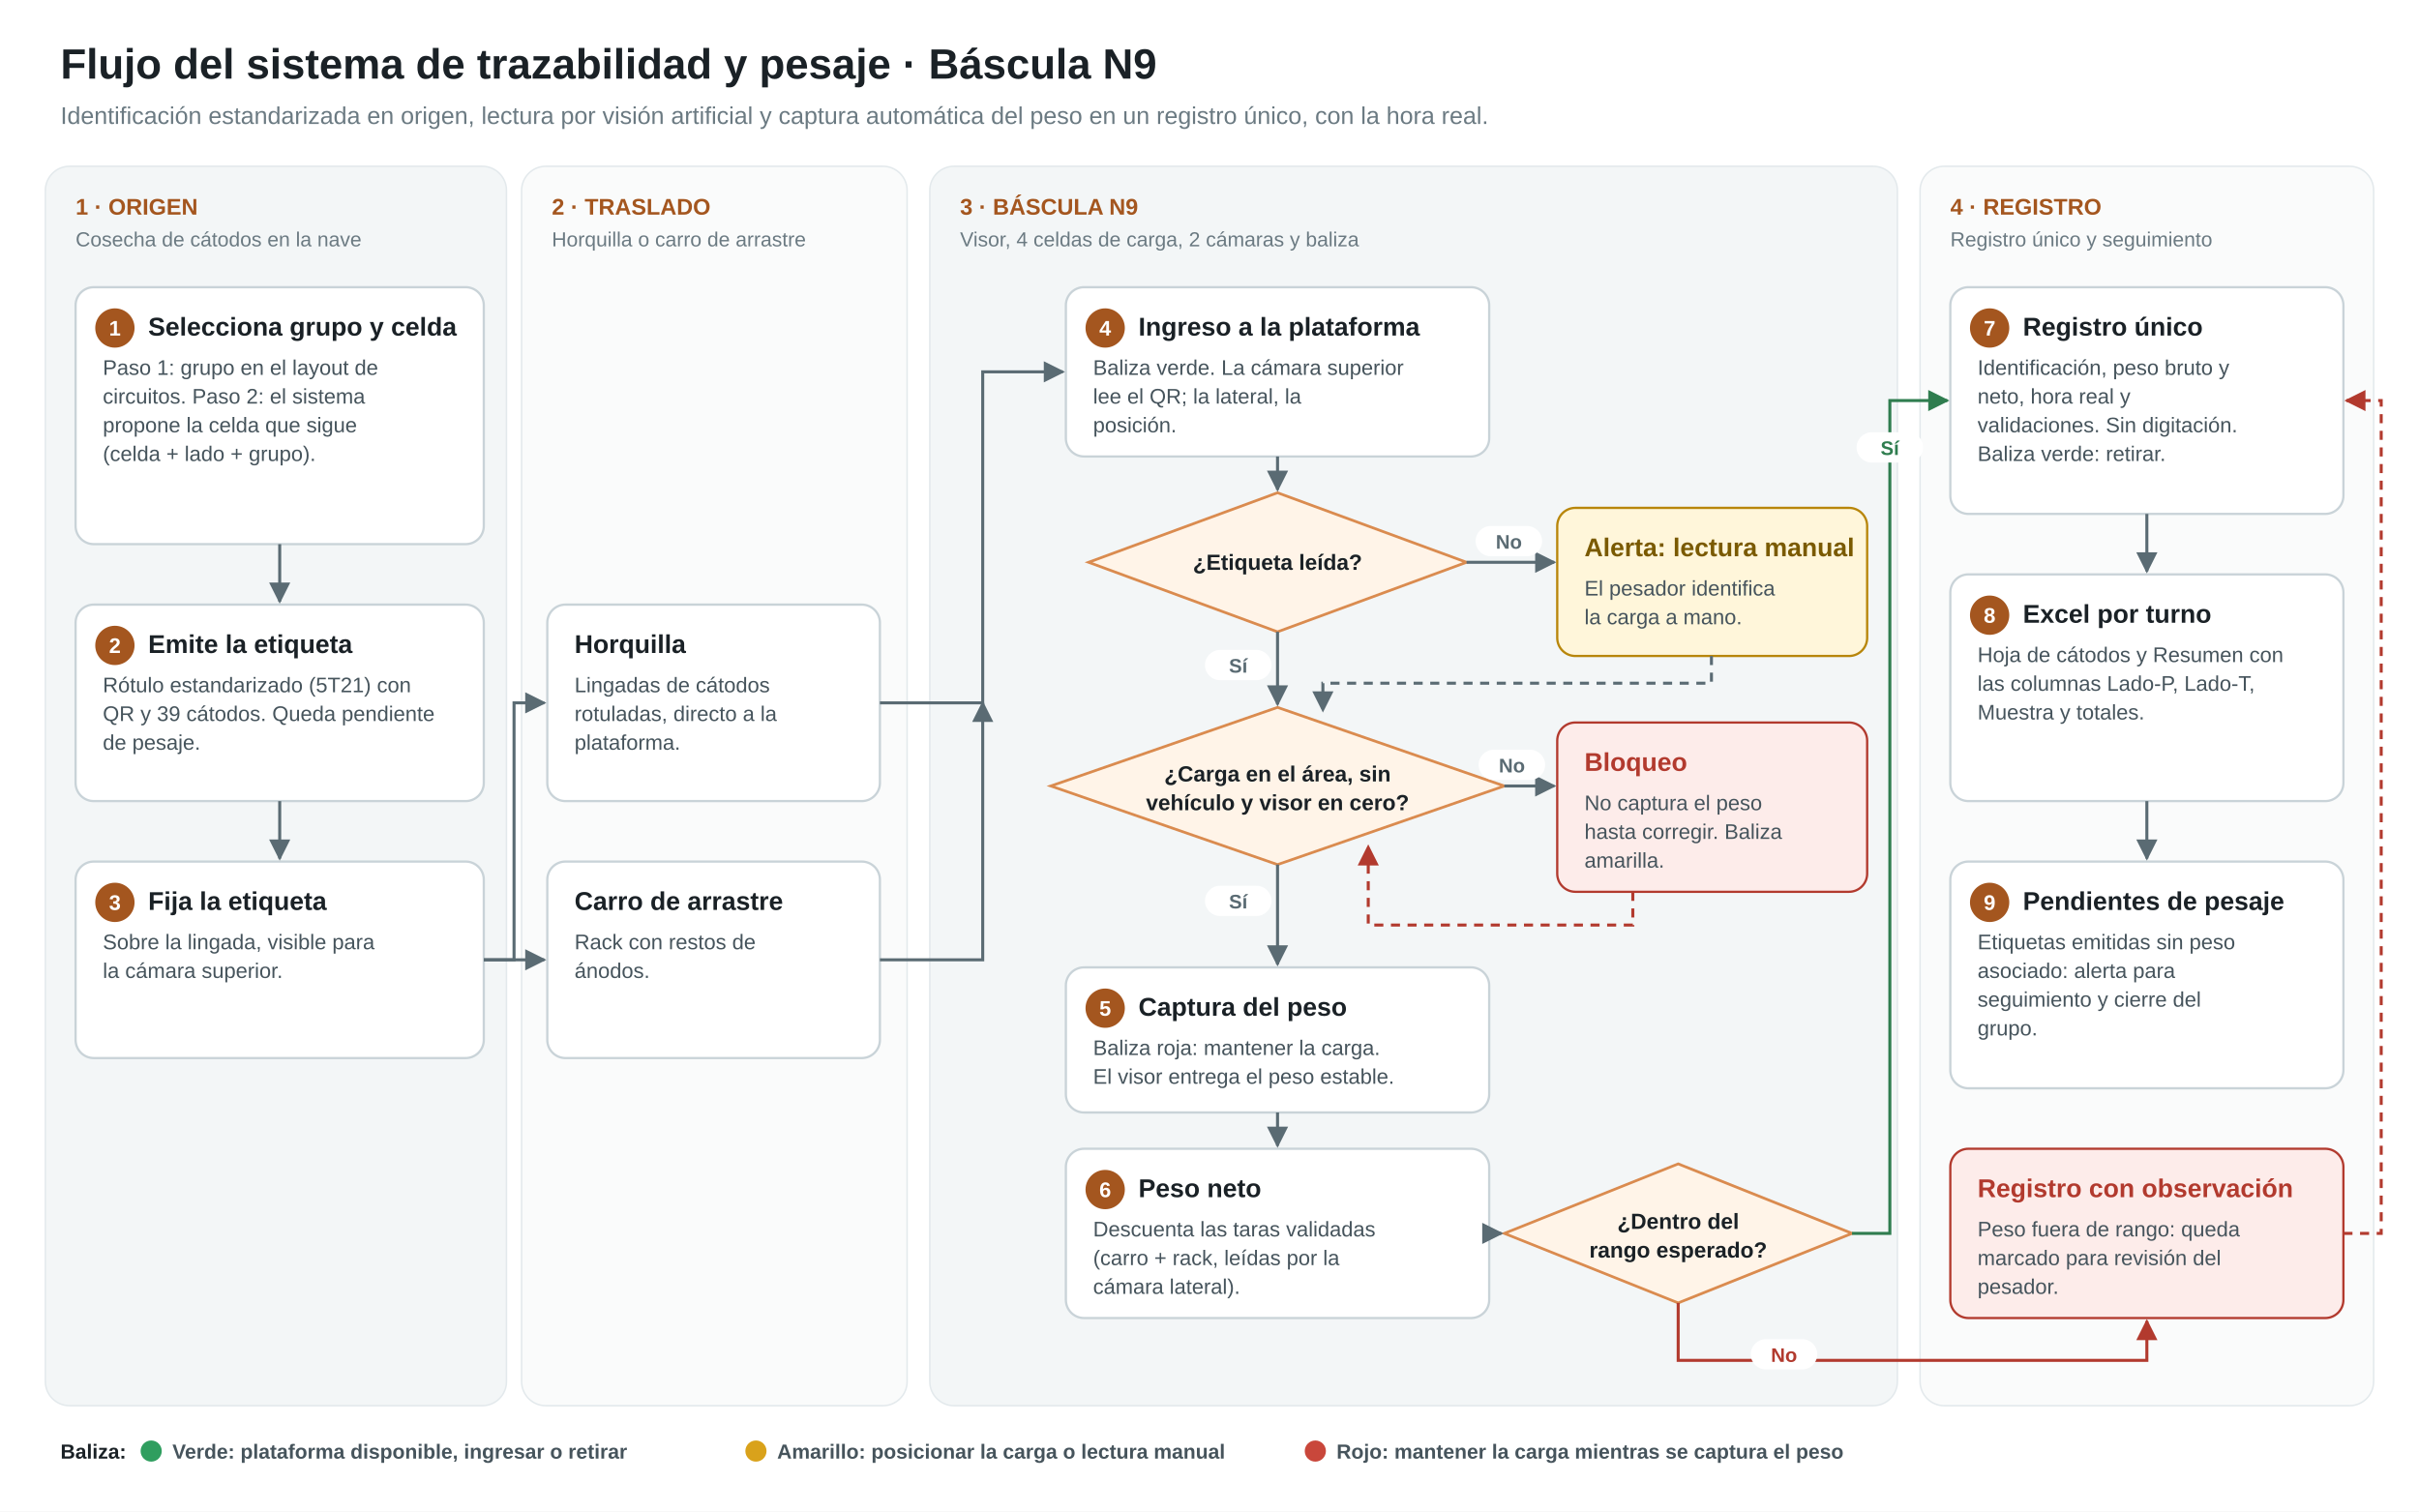
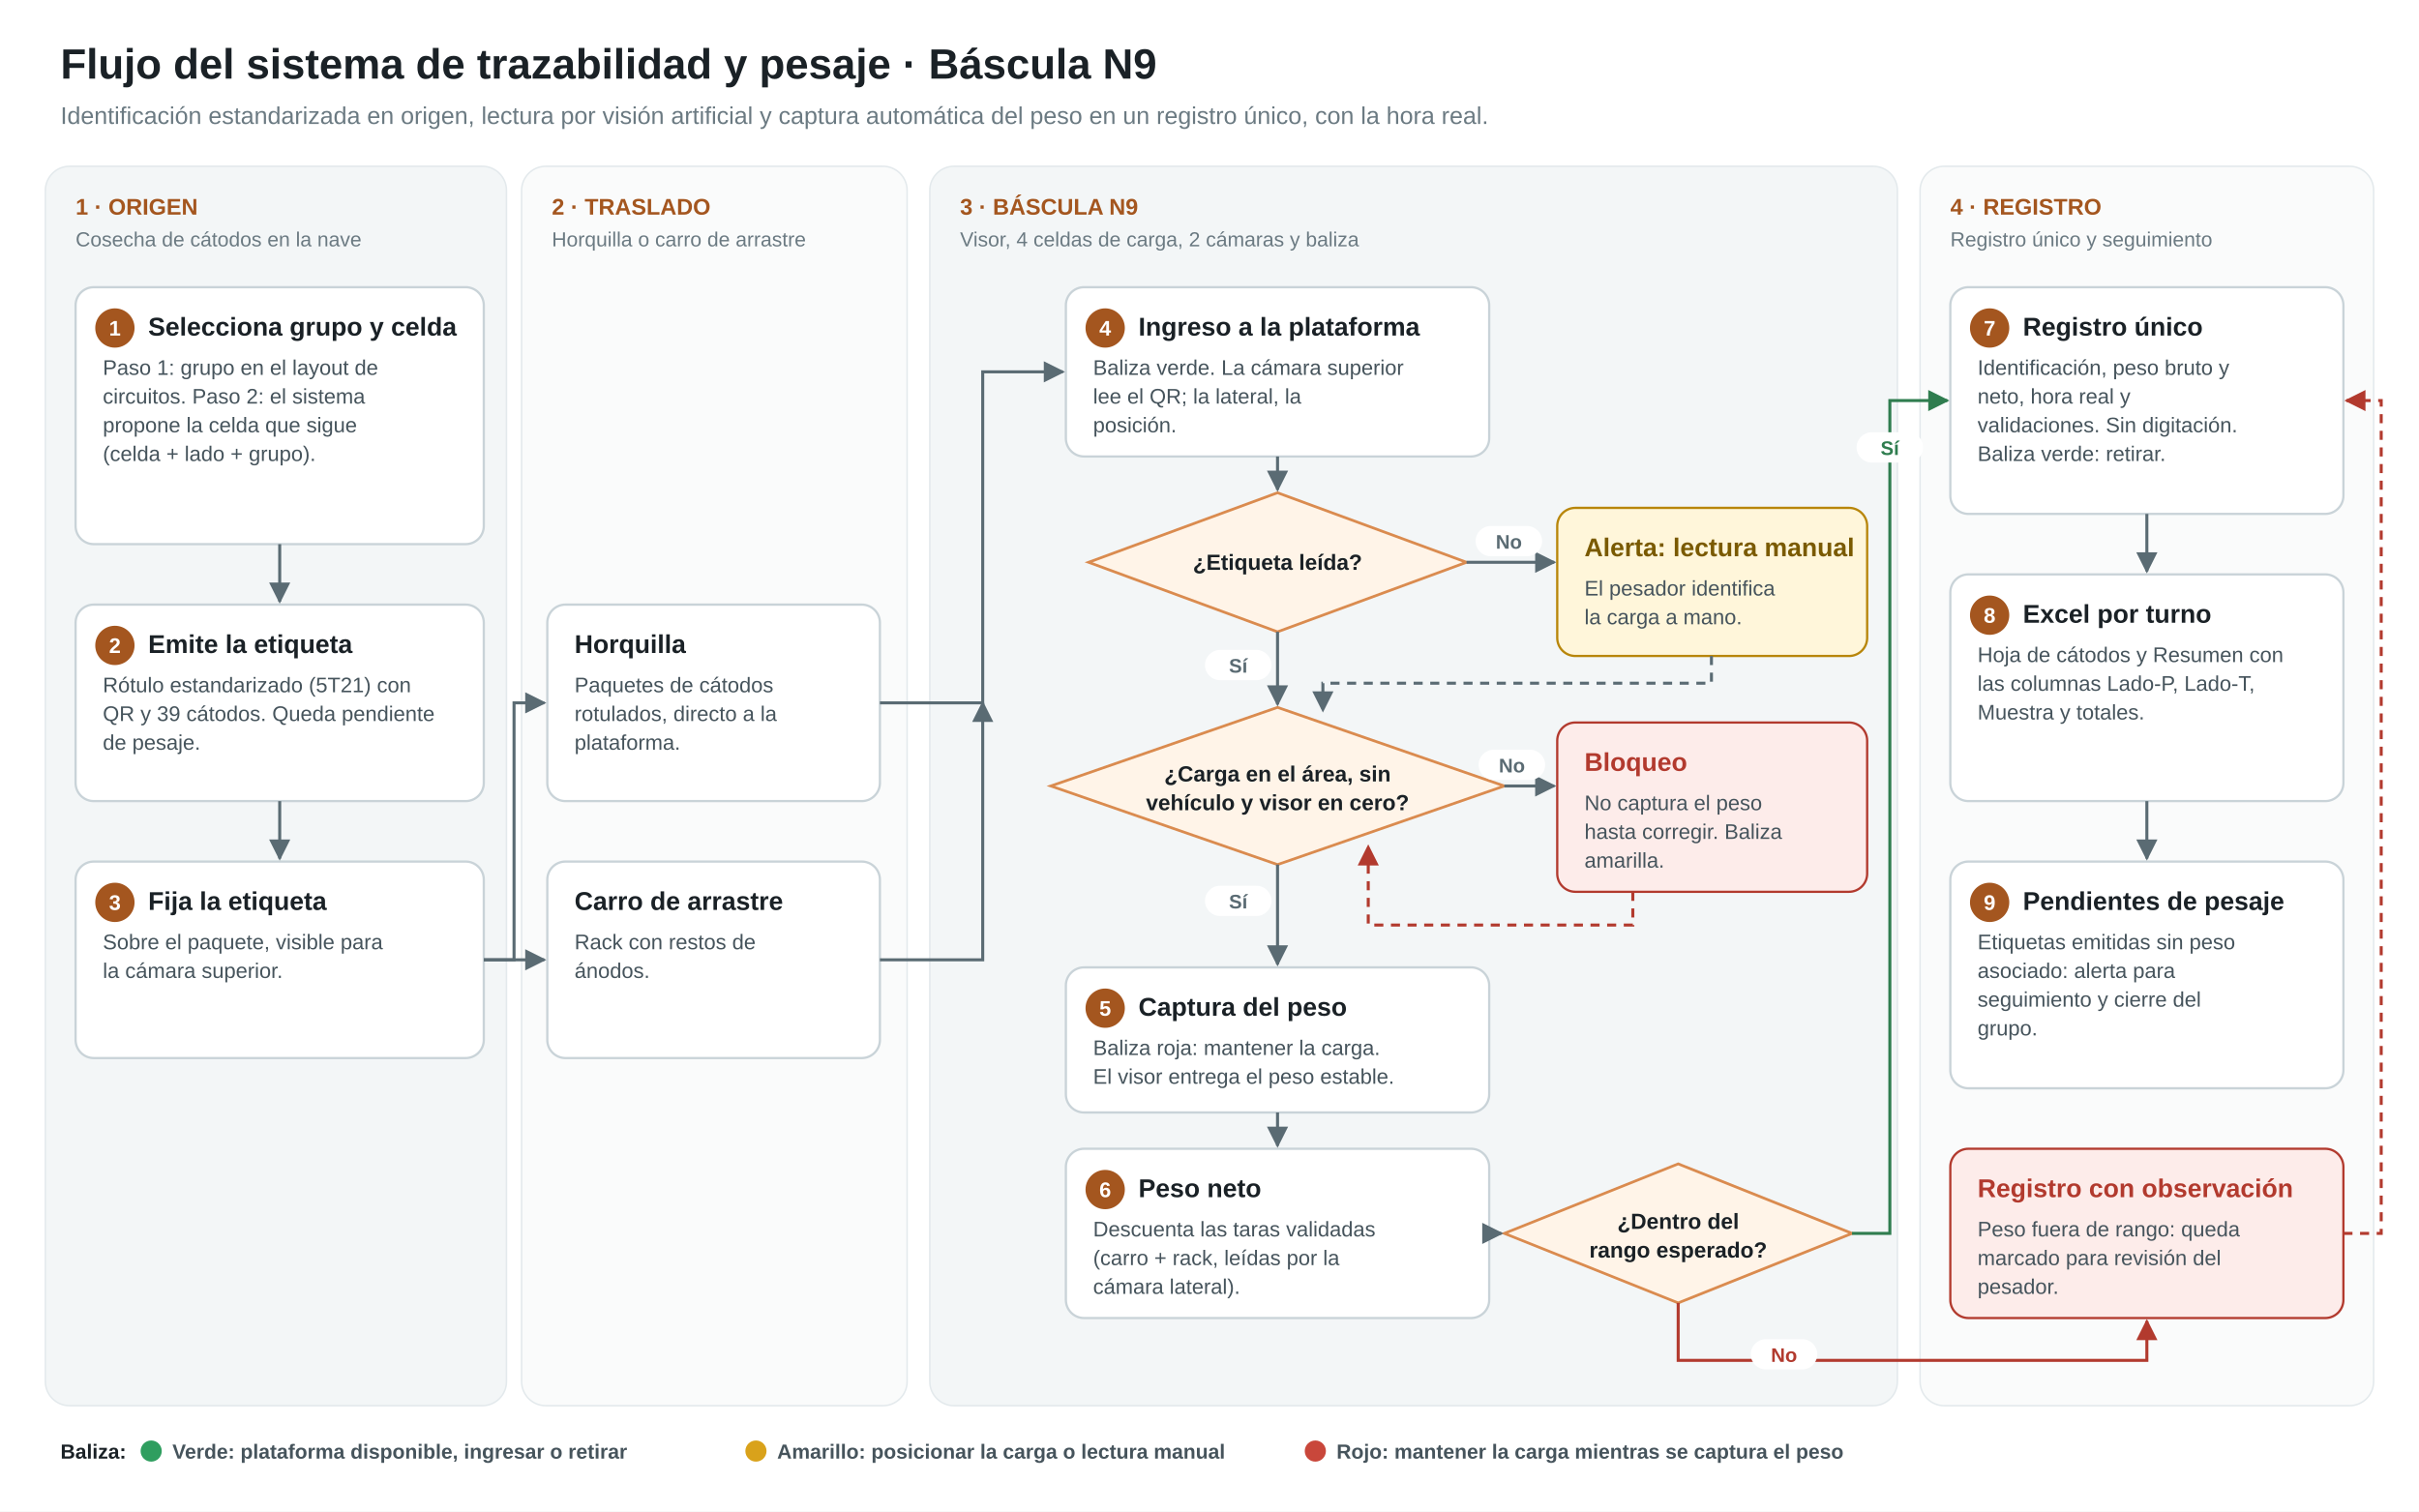
<svg xmlns="http://www.w3.org/2000/svg" viewBox="0 0 1600 1000" width="1600" height="1000" role="img" aria-label="Flujo del sistema de trazabilidad y pesaje de la Báscula N9: origen, traslado, báscula y registro">
  <defs>
    <marker id="punta" viewBox="0 0 10 10" refX="9" refY="5" markerWidth="7" markerHeight="7" orient="auto-start-reverse">
      <path d="M0 0L10 5L0 10z" fill="#5A6B73" />
    </marker>
    <marker id="punta-roja" viewBox="0 0 10 10" refX="9" refY="5" markerWidth="7" markerHeight="7" orient="auto-start-reverse">
      <path d="M0 0L10 5L0 10z" fill="#B23A2E" />
    </marker>
    <marker id="punta-verde" viewBox="0 0 10 10" refX="9" refY="5" markerWidth="7" markerHeight="7" orient="auto-start-reverse">
      <path d="M0 0L10 5L0 10z" fill="#2F7D4F" />
    </marker>
  </defs>
  <rect width="1600" height="1000" fill="#FFFFFF" />
  <text x="40" y="52" font-family="'Segoe UI','Helvetica Neue',Arial,sans-serif" font-size="28" font-weight="700" fill="#1A2126" text-anchor="start">Flujo del sistema de trazabilidad y pesaje · Báscula N9</text>
  <text x="40" y="82" font-family="'Segoe UI','Helvetica Neue',Arial,sans-serif" font-size="16" font-weight="400" fill="#6B7A82" text-anchor="start">Identificación estandarizada en origen, lectura por visión artificial y captura automática del peso en un registro único, con la hora real.</text>
  <rect x="30" y="110" width="305" height="820" rx="16" fill="#F3F6F7" stroke="#E3E9EC" />
  <text x="50" y="142" font-family="'Segoe UI','Helvetica Neue',Arial,sans-serif" font-size="15" font-weight="700" fill="#A4561F" text-anchor="start">1 · ORIGEN</text>
  <text x="50" y="163" font-family="'Segoe UI','Helvetica Neue',Arial,sans-serif" font-size="13.5" font-weight="400" fill="#6B7A82" text-anchor="start">Cosecha de cátodos en la nave</text>
  <rect x="345" y="110" width="255" height="820" rx="16" fill="#FAFBFB" stroke="#E3E9EC" />
  <text x="365" y="142" font-family="'Segoe UI','Helvetica Neue',Arial,sans-serif" font-size="15" font-weight="700" fill="#A4561F" text-anchor="start">2 · TRASLADO</text>
  <text x="365" y="163" font-family="'Segoe UI','Helvetica Neue',Arial,sans-serif" font-size="13.5" font-weight="400" fill="#6B7A82" text-anchor="start">Horquilla o carro de arrastre</text>
  <rect x="615" y="110" width="640" height="820" rx="16" fill="#F3F6F7" stroke="#E3E9EC" />
  <text x="635" y="142" font-family="'Segoe UI','Helvetica Neue',Arial,sans-serif" font-size="15" font-weight="700" fill="#A4561F" text-anchor="start">3 · BÁSCULA N9</text>
  <text x="635" y="163" font-family="'Segoe UI','Helvetica Neue',Arial,sans-serif" font-size="13.5" font-weight="400" fill="#6B7A82" text-anchor="start">Visor, 4 celdas de carga, 2 cámaras y baliza</text>
  <rect x="1270" y="110" width="300" height="820" rx="16" fill="#FAFBFB" stroke="#E3E9EC" />
  <text x="1290" y="142" font-family="'Segoe UI','Helvetica Neue',Arial,sans-serif" font-size="15" font-weight="700" fill="#A4561F" text-anchor="start">4 · REGISTRO</text>
  <text x="1290" y="163" font-family="'Segoe UI','Helvetica Neue',Arial,sans-serif" font-size="13.5" font-weight="400" fill="#6B7A82" text-anchor="start">Registro único y seguimiento</text>
  <rect x="50" y="190" width="270" height="170" rx="12" fill="#FFFFFF" stroke="#C9D3D8" stroke-width="1.5" />
  <circle cx="76" cy="217" r="13" fill="#A4561F" />
  <text x="76" y="222" font-family="'Segoe UI','Helvetica Neue',Arial,sans-serif" font-size="14" font-weight="700" fill="#FFFFFF" text-anchor="middle">1</text>
  <text x="98" y="222" font-family="'Segoe UI','Helvetica Neue',Arial,sans-serif" font-size="17" font-weight="700" fill="#1A2126" text-anchor="start">Selecciona grupo y celda</text>
  <text x="68" y="248" font-family="'Segoe UI','Helvetica Neue',Arial,sans-serif" font-size="14" font-weight="400" fill="#46545C" text-anchor="start">Paso 1: grupo en el layout de</text>
  <text x="68" y="267" font-family="'Segoe UI','Helvetica Neue',Arial,sans-serif" font-size="14" font-weight="400" fill="#46545C" text-anchor="start">circuitos. Paso 2: el sistema</text>
  <text x="68" y="286" font-family="'Segoe UI','Helvetica Neue',Arial,sans-serif" font-size="14" font-weight="400" fill="#46545C" text-anchor="start">propone la celda que sigue</text>
  <text x="68" y="305" font-family="'Segoe UI','Helvetica Neue',Arial,sans-serif" font-size="14" font-weight="400" fill="#46545C" text-anchor="start">(celda + lado + grupo).</text>
  <rect x="50" y="400" width="270" height="130" rx="12" fill="#FFFFFF" stroke="#C9D3D8" stroke-width="1.5" />
  <circle cx="76" cy="427" r="13" fill="#A4561F" />
  <text x="76" y="432" font-family="'Segoe UI','Helvetica Neue',Arial,sans-serif" font-size="14" font-weight="700" fill="#FFFFFF" text-anchor="middle">2</text>
  <text x="98" y="432" font-family="'Segoe UI','Helvetica Neue',Arial,sans-serif" font-size="17" font-weight="700" fill="#1A2126" text-anchor="start">Emite la etiqueta</text>
  <text x="68" y="458" font-family="'Segoe UI','Helvetica Neue',Arial,sans-serif" font-size="14" font-weight="400" fill="#46545C" text-anchor="start">Rótulo estandarizado (5T21) con</text>
  <text x="68" y="477" font-family="'Segoe UI','Helvetica Neue',Arial,sans-serif" font-size="14" font-weight="400" fill="#46545C" text-anchor="start">QR y 39 cátodos. Queda pendiente</text>
  <text x="68" y="496" font-family="'Segoe UI','Helvetica Neue',Arial,sans-serif" font-size="14" font-weight="400" fill="#46545C" text-anchor="start">de pesaje.</text>
  <rect x="50" y="570" width="270" height="130" rx="12" fill="#FFFFFF" stroke="#C9D3D8" stroke-width="1.5" />
  <circle cx="76" cy="597" r="13" fill="#A4561F" />
  <text x="76" y="602" font-family="'Segoe UI','Helvetica Neue',Arial,sans-serif" font-size="14" font-weight="700" fill="#FFFFFF" text-anchor="middle">3</text>
  <text x="98" y="602" font-family="'Segoe UI','Helvetica Neue',Arial,sans-serif" font-size="17" font-weight="700" fill="#1A2126" text-anchor="start">Fija la etiqueta</text>
-   <text x="68" y="628" font-family="'Segoe UI','Helvetica Neue',Arial,sans-serif" font-size="14" font-weight="400" fill="#46545C" text-anchor="start">Sobre la lingada, visible para</text>
+   <text x="68" y="628" font-family="'Segoe UI','Helvetica Neue',Arial,sans-serif" font-size="14" font-weight="400" fill="#46545C" text-anchor="start">Sobre el paquete, visible para</text>
  <text x="68" y="647" font-family="'Segoe UI','Helvetica Neue',Arial,sans-serif" font-size="14" font-weight="400" fill="#46545C" text-anchor="start">la cámara superior.</text>
  <path d="M185 360 L185 398" fill="none" stroke="#5A6B73" stroke-width="2" marker-end="url(#punta)" />
  <path d="M185 530 L185 568" fill="none" stroke="#5A6B73" stroke-width="2" marker-end="url(#punta)" />
  <rect x="362" y="400" width="220" height="130" rx="12" fill="#FFFFFF" stroke="#C9D3D8" stroke-width="1.5" />
  <text x="380" y="432" font-family="'Segoe UI','Helvetica Neue',Arial,sans-serif" font-size="17" font-weight="700" fill="#1A2126" text-anchor="start">Horquilla</text>
-   <text x="380" y="458" font-family="'Segoe UI','Helvetica Neue',Arial,sans-serif" font-size="14" font-weight="400" fill="#46545C" text-anchor="start">Lingadas de cátodos</text>
-   <text x="380" y="477" font-family="'Segoe UI','Helvetica Neue',Arial,sans-serif" font-size="14" font-weight="400" fill="#46545C" text-anchor="start">rotuladas, directo a la</text>
+   <text x="380" y="458" font-family="'Segoe UI','Helvetica Neue',Arial,sans-serif" font-size="14" font-weight="400" fill="#46545C" text-anchor="start">Paquetes de cátodos</text>
+   <text x="380" y="477" font-family="'Segoe UI','Helvetica Neue',Arial,sans-serif" font-size="14" font-weight="400" fill="#46545C" text-anchor="start">rotulados, directo a la</text>
  <text x="380" y="496" font-family="'Segoe UI','Helvetica Neue',Arial,sans-serif" font-size="14" font-weight="400" fill="#46545C" text-anchor="start">plataforma.</text>
  <rect x="362" y="570" width="220" height="130" rx="12" fill="#FFFFFF" stroke="#C9D3D8" stroke-width="1.5" />
  <text x="380" y="602" font-family="'Segoe UI','Helvetica Neue',Arial,sans-serif" font-size="17" font-weight="700" fill="#1A2126" text-anchor="start">Carro de arrastre</text>
  <text x="380" y="628" font-family="'Segoe UI','Helvetica Neue',Arial,sans-serif" font-size="14" font-weight="400" fill="#46545C" text-anchor="start">Rack con restos de</text>
  <text x="380" y="647" font-family="'Segoe UI','Helvetica Neue',Arial,sans-serif" font-size="14" font-weight="400" fill="#46545C" text-anchor="start">ánodos.</text>
  <path d="M320 635 L360 635" fill="none" stroke="#5A6B73" stroke-width="2" marker-end="url(#punta)" />
  <path d="M320 635 L340 635 L340 465 L360 465" fill="none" stroke="#5A6B73" stroke-width="2" marker-end="url(#punta)" />
  <rect x="705" y="190" width="280" height="112" rx="12" fill="#FFFFFF" stroke="#C9D3D8" stroke-width="1.5" />
  <circle cx="731" cy="217" r="13" fill="#A4561F" />
  <text x="731" y="222" font-family="'Segoe UI','Helvetica Neue',Arial,sans-serif" font-size="14" font-weight="700" fill="#FFFFFF" text-anchor="middle">4</text>
  <text x="753" y="222" font-family="'Segoe UI','Helvetica Neue',Arial,sans-serif" font-size="17" font-weight="700" fill="#1A2126" text-anchor="start">Ingreso a la plataforma</text>
  <text x="723" y="248" font-family="'Segoe UI','Helvetica Neue',Arial,sans-serif" font-size="14" font-weight="400" fill="#46545C" text-anchor="start">Baliza verde. La cámara superior</text>
  <text x="723" y="267" font-family="'Segoe UI','Helvetica Neue',Arial,sans-serif" font-size="14" font-weight="400" fill="#46545C" text-anchor="start">lee el QR; la lateral, la</text>
  <text x="723" y="286" font-family="'Segoe UI','Helvetica Neue',Arial,sans-serif" font-size="14" font-weight="400" fill="#46545C" text-anchor="start">posición.</text>
  <path d="M582 465 L650 465 L650 246 L703 246" fill="none" stroke="#5A6B73" stroke-width="2" marker-end="url(#punta)" />
  <path d="M582 635 L650 635 L650 465" fill="none" stroke="#5A6B73" stroke-width="2" marker-end="url(#punta)" />
  <path d="M845 326.0 L970.0 372 L845 418.0 L720.0 372 Z" fill="#FFF4E8" stroke="#DA8B4F" stroke-width="1.8" />
  <text x="845" y="377" font-family="'Segoe UI','Helvetica Neue',Arial,sans-serif" font-size="14.5" font-weight="700" fill="#1A2126" text-anchor="middle">¿Etiqueta leída?</text>
  <path d="M845 302 L845 324" fill="none" stroke="#5A6B73" stroke-width="2" marker-end="url(#punta)" />
  <rect x="1030" y="336" width="205" height="98" rx="12" fill="#FFF6DA" stroke="#B8860B" stroke-width="1.5" />
  <text x="1048" y="368" font-family="'Segoe UI','Helvetica Neue',Arial,sans-serif" font-size="17" font-weight="700" fill="#7A5A00" text-anchor="start">Alerta: lectura manual</text>
  <text x="1048" y="394" font-family="'Segoe UI','Helvetica Neue',Arial,sans-serif" font-size="14" font-weight="400" fill="#46545C" text-anchor="start">El pesador identifica</text>
  <text x="1048" y="413" font-family="'Segoe UI','Helvetica Neue',Arial,sans-serif" font-size="14" font-weight="400" fill="#46545C" text-anchor="start">la carga a mano.</text>
  <path d="M970 372 L1028 372" fill="none" stroke="#5A6B73" stroke-width="2" marker-end="url(#punta)" />
  <rect x="976" y="348" width="44" height="20" rx="10" fill="#FFFFFF" />
  <text x="998" y="363" font-family="'Segoe UI','Helvetica Neue',Arial,sans-serif" font-size="13" font-weight="700" fill="#5A6B73" text-anchor="middle">No</text>
  <path d="M1132 434 L1132 452 L875 452 L875 470" fill="none" stroke="#5A6B73" stroke-width="2" stroke-dasharray="6 5" marker-end="url(#punta)" />
  <path d="M845 468.0 L995.0 520 L845 572.0 L695.0 520 Z" fill="#FFF4E8" stroke="#DA8B4F" stroke-width="1.8" />
  <text x="845" y="517" font-family="'Segoe UI','Helvetica Neue',Arial,sans-serif" font-size="14.5" font-weight="700" fill="#1A2126" text-anchor="middle">¿Carga en el área, sin</text>
  <text x="845" y="536" font-family="'Segoe UI','Helvetica Neue',Arial,sans-serif" font-size="14.5" font-weight="700" fill="#1A2126" text-anchor="middle">vehículo y visor en cero?</text>
  <path d="M845 418 L845 466" fill="none" stroke="#5A6B73" stroke-width="2" marker-end="url(#punta)" />
  <rect x="797" y="430" width="44" height="20" rx="10" fill="#FFFFFF" />
  <text x="819" y="445" font-family="'Segoe UI','Helvetica Neue',Arial,sans-serif" font-size="13" font-weight="700" fill="#5A6B73" text-anchor="middle">Sí</text>
  <rect x="1030" y="478" width="205" height="112" rx="12" fill="#FDECEA" stroke="#B23A2E" stroke-width="1.5" />
  <text x="1048" y="510" font-family="'Segoe UI','Helvetica Neue',Arial,sans-serif" font-size="17" font-weight="700" fill="#B23A2E" text-anchor="start">Bloqueo</text>
  <text x="1048" y="536" font-family="'Segoe UI','Helvetica Neue',Arial,sans-serif" font-size="14" font-weight="400" fill="#46545C" text-anchor="start">No captura el peso</text>
  <text x="1048" y="555" font-family="'Segoe UI','Helvetica Neue',Arial,sans-serif" font-size="14" font-weight="400" fill="#46545C" text-anchor="start">hasta corregir. Baliza</text>
  <text x="1048" y="574" font-family="'Segoe UI','Helvetica Neue',Arial,sans-serif" font-size="14" font-weight="400" fill="#46545C" text-anchor="start">amarilla.</text>
  <path d="M995 520 L1028 520" fill="none" stroke="#5A6B73" stroke-width="2" marker-end="url(#punta)" />
  <rect x="978" y="496" width="44" height="20" rx="10" fill="#FFFFFF" />
  <text x="1000" y="511" font-family="'Segoe UI','Helvetica Neue',Arial,sans-serif" font-size="13" font-weight="700" fill="#5A6B73" text-anchor="middle">No</text>
  <path d="M1080 590 L1080 612 L905 612 L905 560" fill="none" stroke="#B23A2E" stroke-width="2" stroke-dasharray="6 5" marker-end="url(#punta-roja)" />
  <rect x="705" y="640" width="280" height="96" rx="12" fill="#FFFFFF" stroke="#C9D3D8" stroke-width="1.5" />
  <circle cx="731" cy="667" r="13" fill="#A4561F" />
  <text x="731" y="672" font-family="'Segoe UI','Helvetica Neue',Arial,sans-serif" font-size="14" font-weight="700" fill="#FFFFFF" text-anchor="middle">5</text>
  <text x="753" y="672" font-family="'Segoe UI','Helvetica Neue',Arial,sans-serif" font-size="17" font-weight="700" fill="#1A2126" text-anchor="start">Captura del peso</text>
  <text x="723" y="698" font-family="'Segoe UI','Helvetica Neue',Arial,sans-serif" font-size="14" font-weight="400" fill="#46545C" text-anchor="start">Baliza roja: mantener la carga.</text>
  <text x="723" y="717" font-family="'Segoe UI','Helvetica Neue',Arial,sans-serif" font-size="14" font-weight="400" fill="#46545C" text-anchor="start">El visor entrega el peso estable.</text>
  <path d="M845 572 L845 638" fill="none" stroke="#5A6B73" stroke-width="2" marker-end="url(#punta)" />
  <rect x="797" y="586" width="44" height="20" rx="10" fill="#FFFFFF" />
  <text x="819" y="601" font-family="'Segoe UI','Helvetica Neue',Arial,sans-serif" font-size="13" font-weight="700" fill="#5A6B73" text-anchor="middle">Sí</text>
  <rect x="705" y="760" width="280" height="112" rx="12" fill="#FFFFFF" stroke="#C9D3D8" stroke-width="1.5" />
  <circle cx="731" cy="787" r="13" fill="#A4561F" />
  <text x="731" y="792" font-family="'Segoe UI','Helvetica Neue',Arial,sans-serif" font-size="14" font-weight="700" fill="#FFFFFF" text-anchor="middle">6</text>
  <text x="753" y="792" font-family="'Segoe UI','Helvetica Neue',Arial,sans-serif" font-size="17" font-weight="700" fill="#1A2126" text-anchor="start">Peso neto</text>
  <text x="723" y="818" font-family="'Segoe UI','Helvetica Neue',Arial,sans-serif" font-size="14" font-weight="400" fill="#46545C" text-anchor="start">Descuenta las taras validadas</text>
  <text x="723" y="837" font-family="'Segoe UI','Helvetica Neue',Arial,sans-serif" font-size="14" font-weight="400" fill="#46545C" text-anchor="start">(carro + rack, leídas por la</text>
  <text x="723" y="856" font-family="'Segoe UI','Helvetica Neue',Arial,sans-serif" font-size="14" font-weight="400" fill="#46545C" text-anchor="start">cámara lateral).</text>
  <path d="M845 736 L845 758" fill="none" stroke="#5A6B73" stroke-width="2" marker-end="url(#punta)" />
  <path d="M1110 770.0 L1225.0 816 L1110 862.0 L995.0 816 Z" fill="#FFF4E8" stroke="#DA8B4F" stroke-width="1.8" />
  <text x="1110" y="813" font-family="'Segoe UI','Helvetica Neue',Arial,sans-serif" font-size="14.5" font-weight="700" fill="#1A2126" text-anchor="middle">¿Dentro del</text>
  <text x="1110" y="832" font-family="'Segoe UI','Helvetica Neue',Arial,sans-serif" font-size="14.5" font-weight="700" fill="#1A2126" text-anchor="middle">rango esperado?</text>
  <path d="M985 816 L993 816" fill="none" stroke="#5A6B73" stroke-width="2" marker-end="url(#punta)" />
  <rect x="1290" y="190" width="260" height="150" rx="12" fill="#FFFFFF" stroke="#C9D3D8" stroke-width="1.5" />
  <circle cx="1316" cy="217" r="13" fill="#A4561F" />
  <text x="1316" y="222" font-family="'Segoe UI','Helvetica Neue',Arial,sans-serif" font-size="14" font-weight="700" fill="#FFFFFF" text-anchor="middle">7</text>
  <text x="1338" y="222" font-family="'Segoe UI','Helvetica Neue',Arial,sans-serif" font-size="17" font-weight="700" fill="#1A2126" text-anchor="start">Registro único</text>
  <text x="1308" y="248" font-family="'Segoe UI','Helvetica Neue',Arial,sans-serif" font-size="14" font-weight="400" fill="#46545C" text-anchor="start">Identificación, peso bruto y</text>
  <text x="1308" y="267" font-family="'Segoe UI','Helvetica Neue',Arial,sans-serif" font-size="14" font-weight="400" fill="#46545C" text-anchor="start">neto, hora real y</text>
  <text x="1308" y="286" font-family="'Segoe UI','Helvetica Neue',Arial,sans-serif" font-size="14" font-weight="400" fill="#46545C" text-anchor="start">validaciones. Sin digitación.</text>
  <text x="1308" y="305" font-family="'Segoe UI','Helvetica Neue',Arial,sans-serif" font-size="14" font-weight="400" fill="#46545C" text-anchor="start">Baliza verde: retirar.</text>
  <rect x="1290" y="380" width="260" height="150" rx="12" fill="#FFFFFF" stroke="#C9D3D8" stroke-width="1.5" />
  <circle cx="1316" cy="407" r="13" fill="#A4561F" />
  <text x="1316" y="412" font-family="'Segoe UI','Helvetica Neue',Arial,sans-serif" font-size="14" font-weight="700" fill="#FFFFFF" text-anchor="middle">8</text>
  <text x="1338" y="412" font-family="'Segoe UI','Helvetica Neue',Arial,sans-serif" font-size="17" font-weight="700" fill="#1A2126" text-anchor="start">Excel por turno</text>
  <text x="1308" y="438" font-family="'Segoe UI','Helvetica Neue',Arial,sans-serif" font-size="14" font-weight="400" fill="#46545C" text-anchor="start">Hoja de cátodos y Resumen con</text>
  <text x="1308" y="457" font-family="'Segoe UI','Helvetica Neue',Arial,sans-serif" font-size="14" font-weight="400" fill="#46545C" text-anchor="start">las columnas Lado-P, Lado-T,</text>
  <text x="1308" y="476" font-family="'Segoe UI','Helvetica Neue',Arial,sans-serif" font-size="14" font-weight="400" fill="#46545C" text-anchor="start">Muestra y totales.</text>
  <rect x="1290" y="570" width="260" height="150" rx="12" fill="#FFFFFF" stroke="#C9D3D8" stroke-width="1.5" />
  <circle cx="1316" cy="597" r="13" fill="#A4561F" />
  <text x="1316" y="602" font-family="'Segoe UI','Helvetica Neue',Arial,sans-serif" font-size="14" font-weight="700" fill="#FFFFFF" text-anchor="middle">9</text>
  <text x="1338" y="602" font-family="'Segoe UI','Helvetica Neue',Arial,sans-serif" font-size="17" font-weight="700" fill="#1A2126" text-anchor="start">Pendientes de pesaje</text>
  <text x="1308" y="628" font-family="'Segoe UI','Helvetica Neue',Arial,sans-serif" font-size="14" font-weight="400" fill="#46545C" text-anchor="start">Etiquetas emitidas sin peso</text>
  <text x="1308" y="647" font-family="'Segoe UI','Helvetica Neue',Arial,sans-serif" font-size="14" font-weight="400" fill="#46545C" text-anchor="start">asociado: alerta para</text>
  <text x="1308" y="666" font-family="'Segoe UI','Helvetica Neue',Arial,sans-serif" font-size="14" font-weight="400" fill="#46545C" text-anchor="start">seguimiento y cierre del</text>
  <text x="1308" y="685" font-family="'Segoe UI','Helvetica Neue',Arial,sans-serif" font-size="14" font-weight="400" fill="#46545C" text-anchor="start">grupo.</text>
  <path d="M1420 340 L1420 378" fill="none" stroke="#5A6B73" stroke-width="2" marker-end="url(#punta)" />
  <path d="M1420 530 L1420 568" fill="none" stroke="#5A6B73" stroke-width="2" marker-end="url(#punta)" />
  <path d="M1225 816 L1250 816 L1250 265 L1288 265" fill="none" stroke="#2F7D4F" stroke-width="2" marker-end="url(#punta-verde)" />
  <rect x="1228" y="286" width="44" height="20" rx="10" fill="#FFFFFF" />
  <text x="1250" y="301" font-family="'Segoe UI','Helvetica Neue',Arial,sans-serif" font-size="13" font-weight="700" fill="#2F7D4F" text-anchor="middle">Sí</text>
  <rect x="1290" y="760" width="260" height="112" rx="12" fill="#FDECEA" stroke="#B23A2E" stroke-width="1.5" />
  <text x="1308" y="792" font-family="'Segoe UI','Helvetica Neue',Arial,sans-serif" font-size="17" font-weight="700" fill="#B23A2E" text-anchor="start">Registro con observación</text>
  <text x="1308" y="818" font-family="'Segoe UI','Helvetica Neue',Arial,sans-serif" font-size="14" font-weight="400" fill="#46545C" text-anchor="start">Peso fuera de rango: queda</text>
  <text x="1308" y="837" font-family="'Segoe UI','Helvetica Neue',Arial,sans-serif" font-size="14" font-weight="400" fill="#46545C" text-anchor="start">marcado para revisión del</text>
  <text x="1308" y="856" font-family="'Segoe UI','Helvetica Neue',Arial,sans-serif" font-size="14" font-weight="400" fill="#46545C" text-anchor="start">pesador.</text>
  <path d="M1110 862 L1110 900 L1420 900 L1420 874" fill="none" stroke="#B23A2E" stroke-width="2" marker-end="url(#punta-roja)" />
  <rect x="1158" y="886" width="44" height="20" rx="10" fill="#FFFFFF" />
  <text x="1180" y="901" font-family="'Segoe UI','Helvetica Neue',Arial,sans-serif" font-size="13" font-weight="700" fill="#B23A2E" text-anchor="middle">No</text>
  <path d="M1550 816 L1575 816 L1575 265 L1552 265" fill="none" stroke="#B23A2E" stroke-width="2" stroke-dasharray="6 5" marker-end="url(#punta-roja)" />
  <text x="40" y="965" font-family="'Segoe UI','Helvetica Neue',Arial,sans-serif" font-size="13.5" font-weight="700" fill="#1A2126" text-anchor="start">Baliza:</text>
  <circle cx="100" cy="960" r="7" fill="#2F9E5F" />
  <text x="114" y="965" font-family="'Segoe UI','Helvetica Neue',Arial,sans-serif" font-size="13.5" font-weight="600" fill="#46545C" text-anchor="start">Verde: plataforma disponible, ingresar o retirar</text>
  <circle cx="500" cy="960" r="7" fill="#D9A21B" />
  <text x="514" y="965" font-family="'Segoe UI','Helvetica Neue',Arial,sans-serif" font-size="13.5" font-weight="600" fill="#46545C" text-anchor="start">Amarillo: posicionar la carga o lectura manual</text>
  <circle cx="870" cy="960" r="7" fill="#C9473B" />
  <text x="884" y="965" font-family="'Segoe UI','Helvetica Neue',Arial,sans-serif" font-size="13.5" font-weight="600" fill="#46545C" text-anchor="start">Rojo: mantener la carga mientras se captura el peso</text>
</svg>
